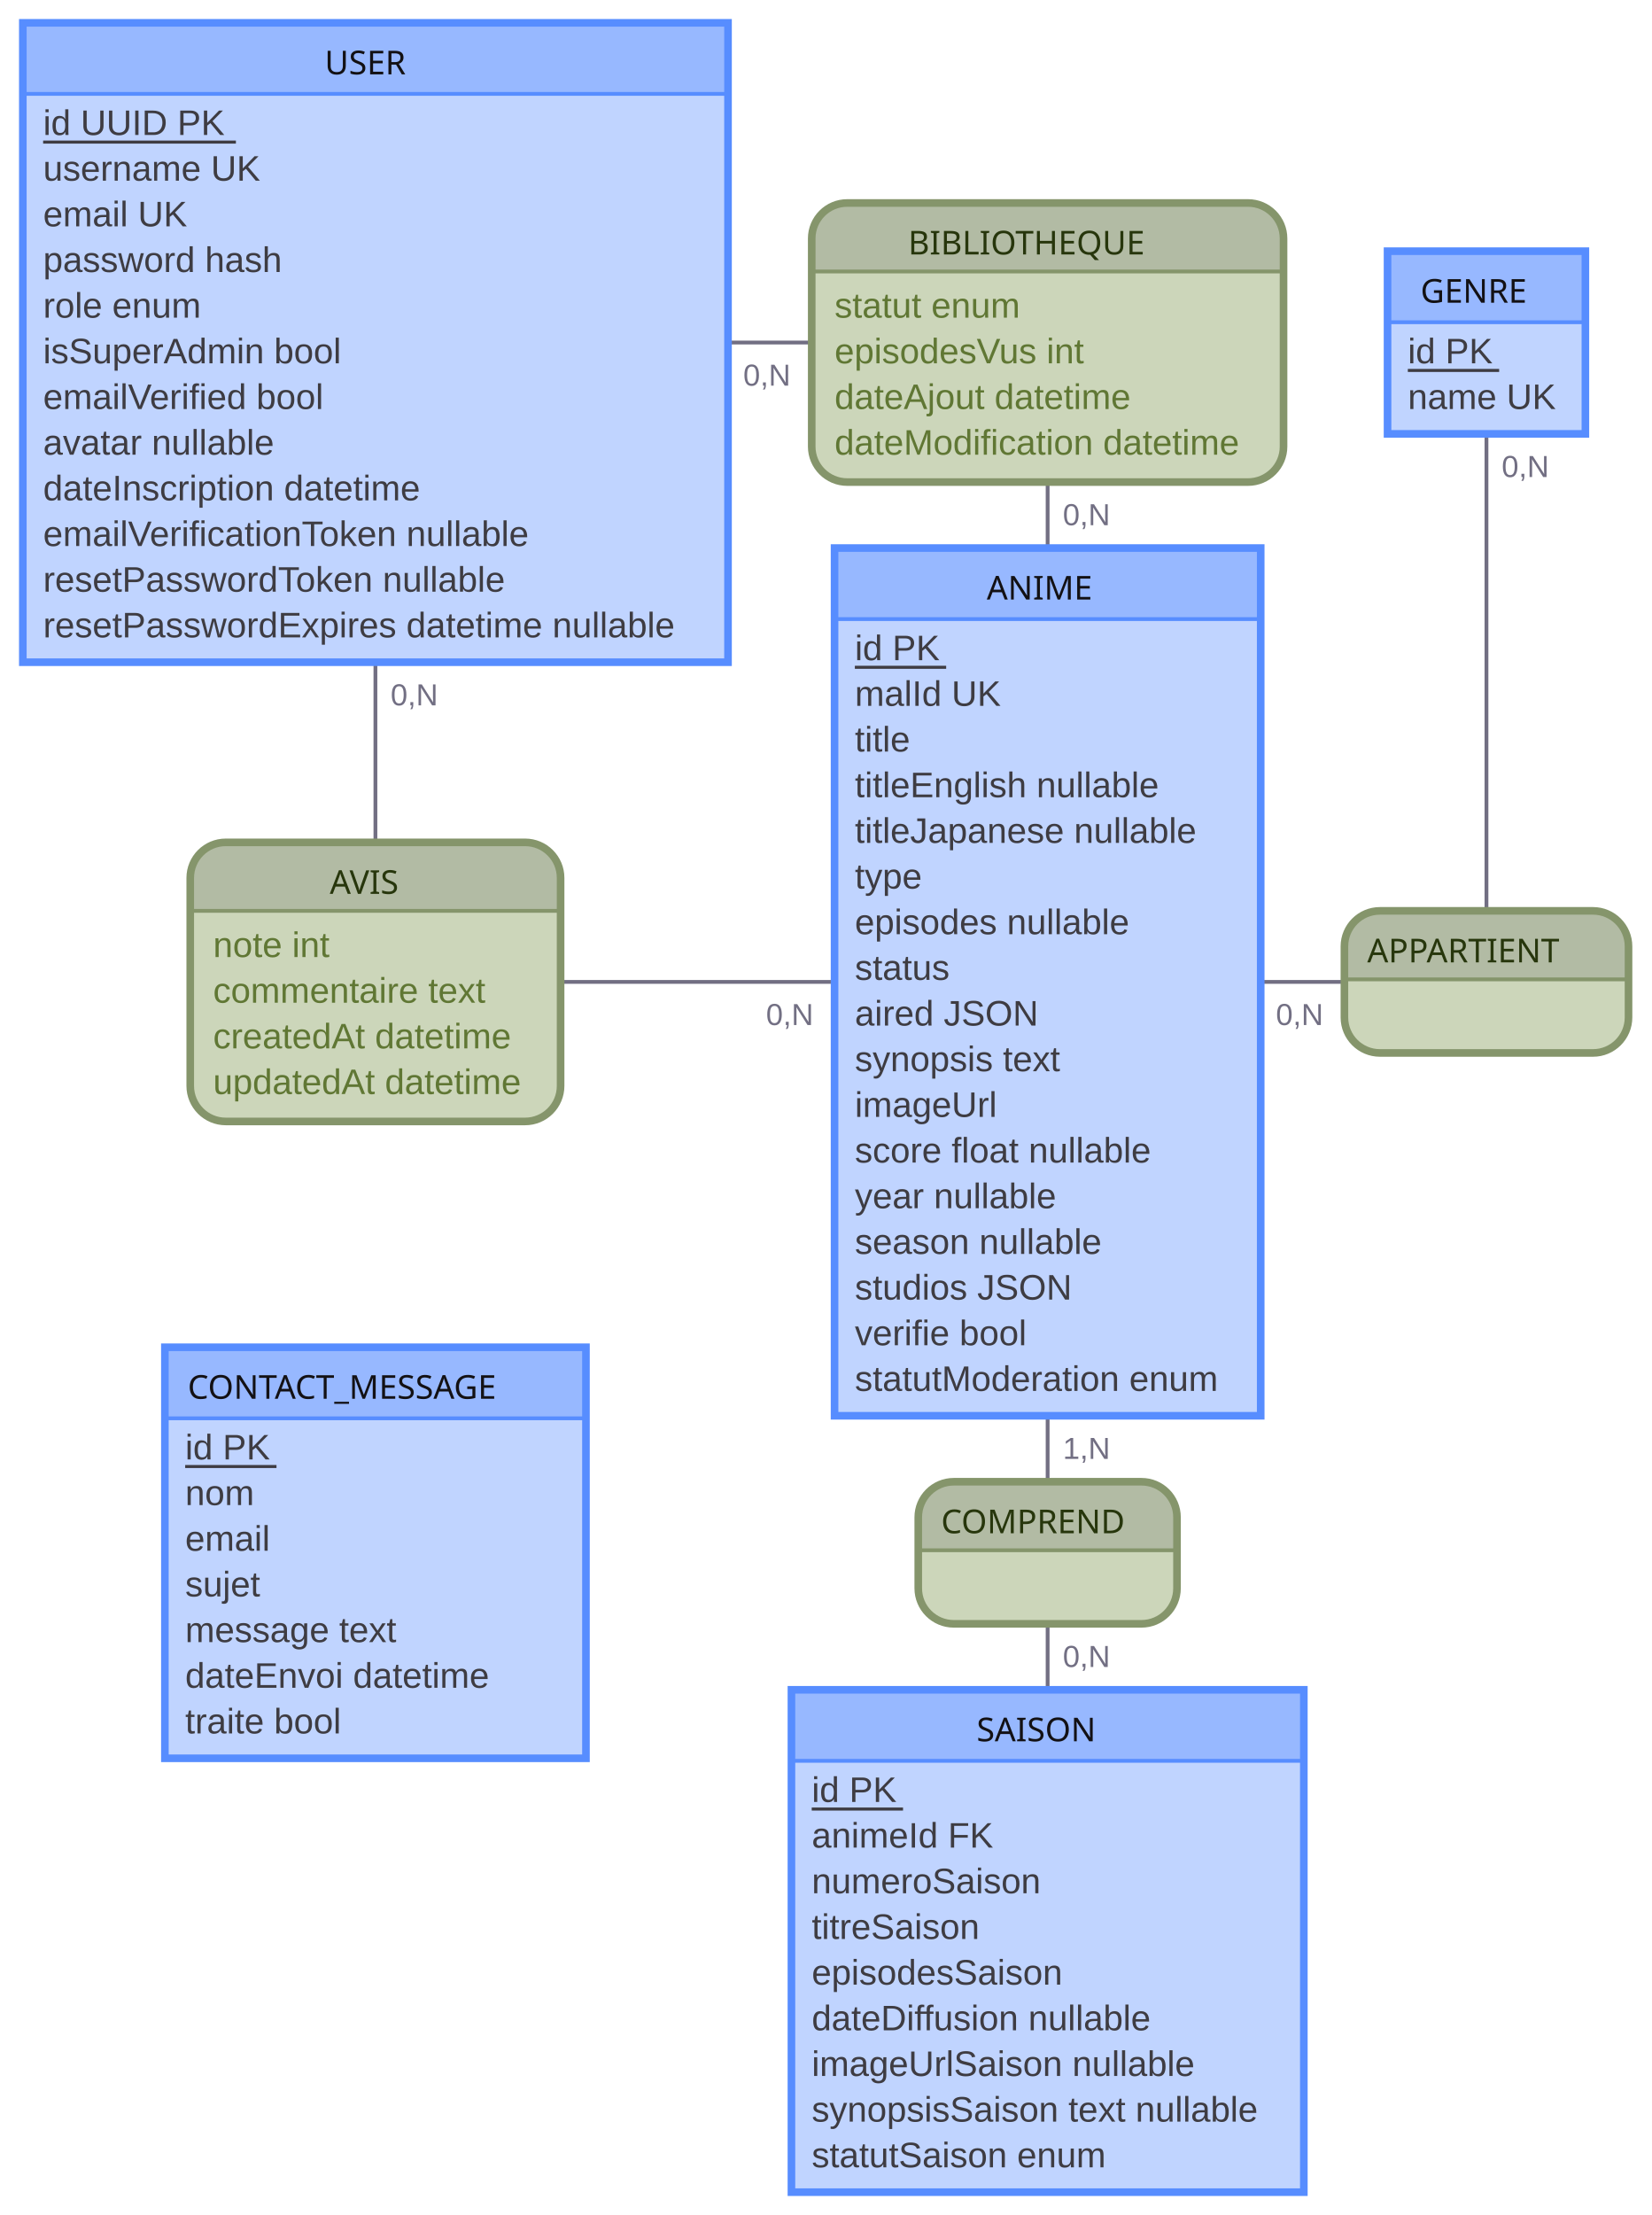
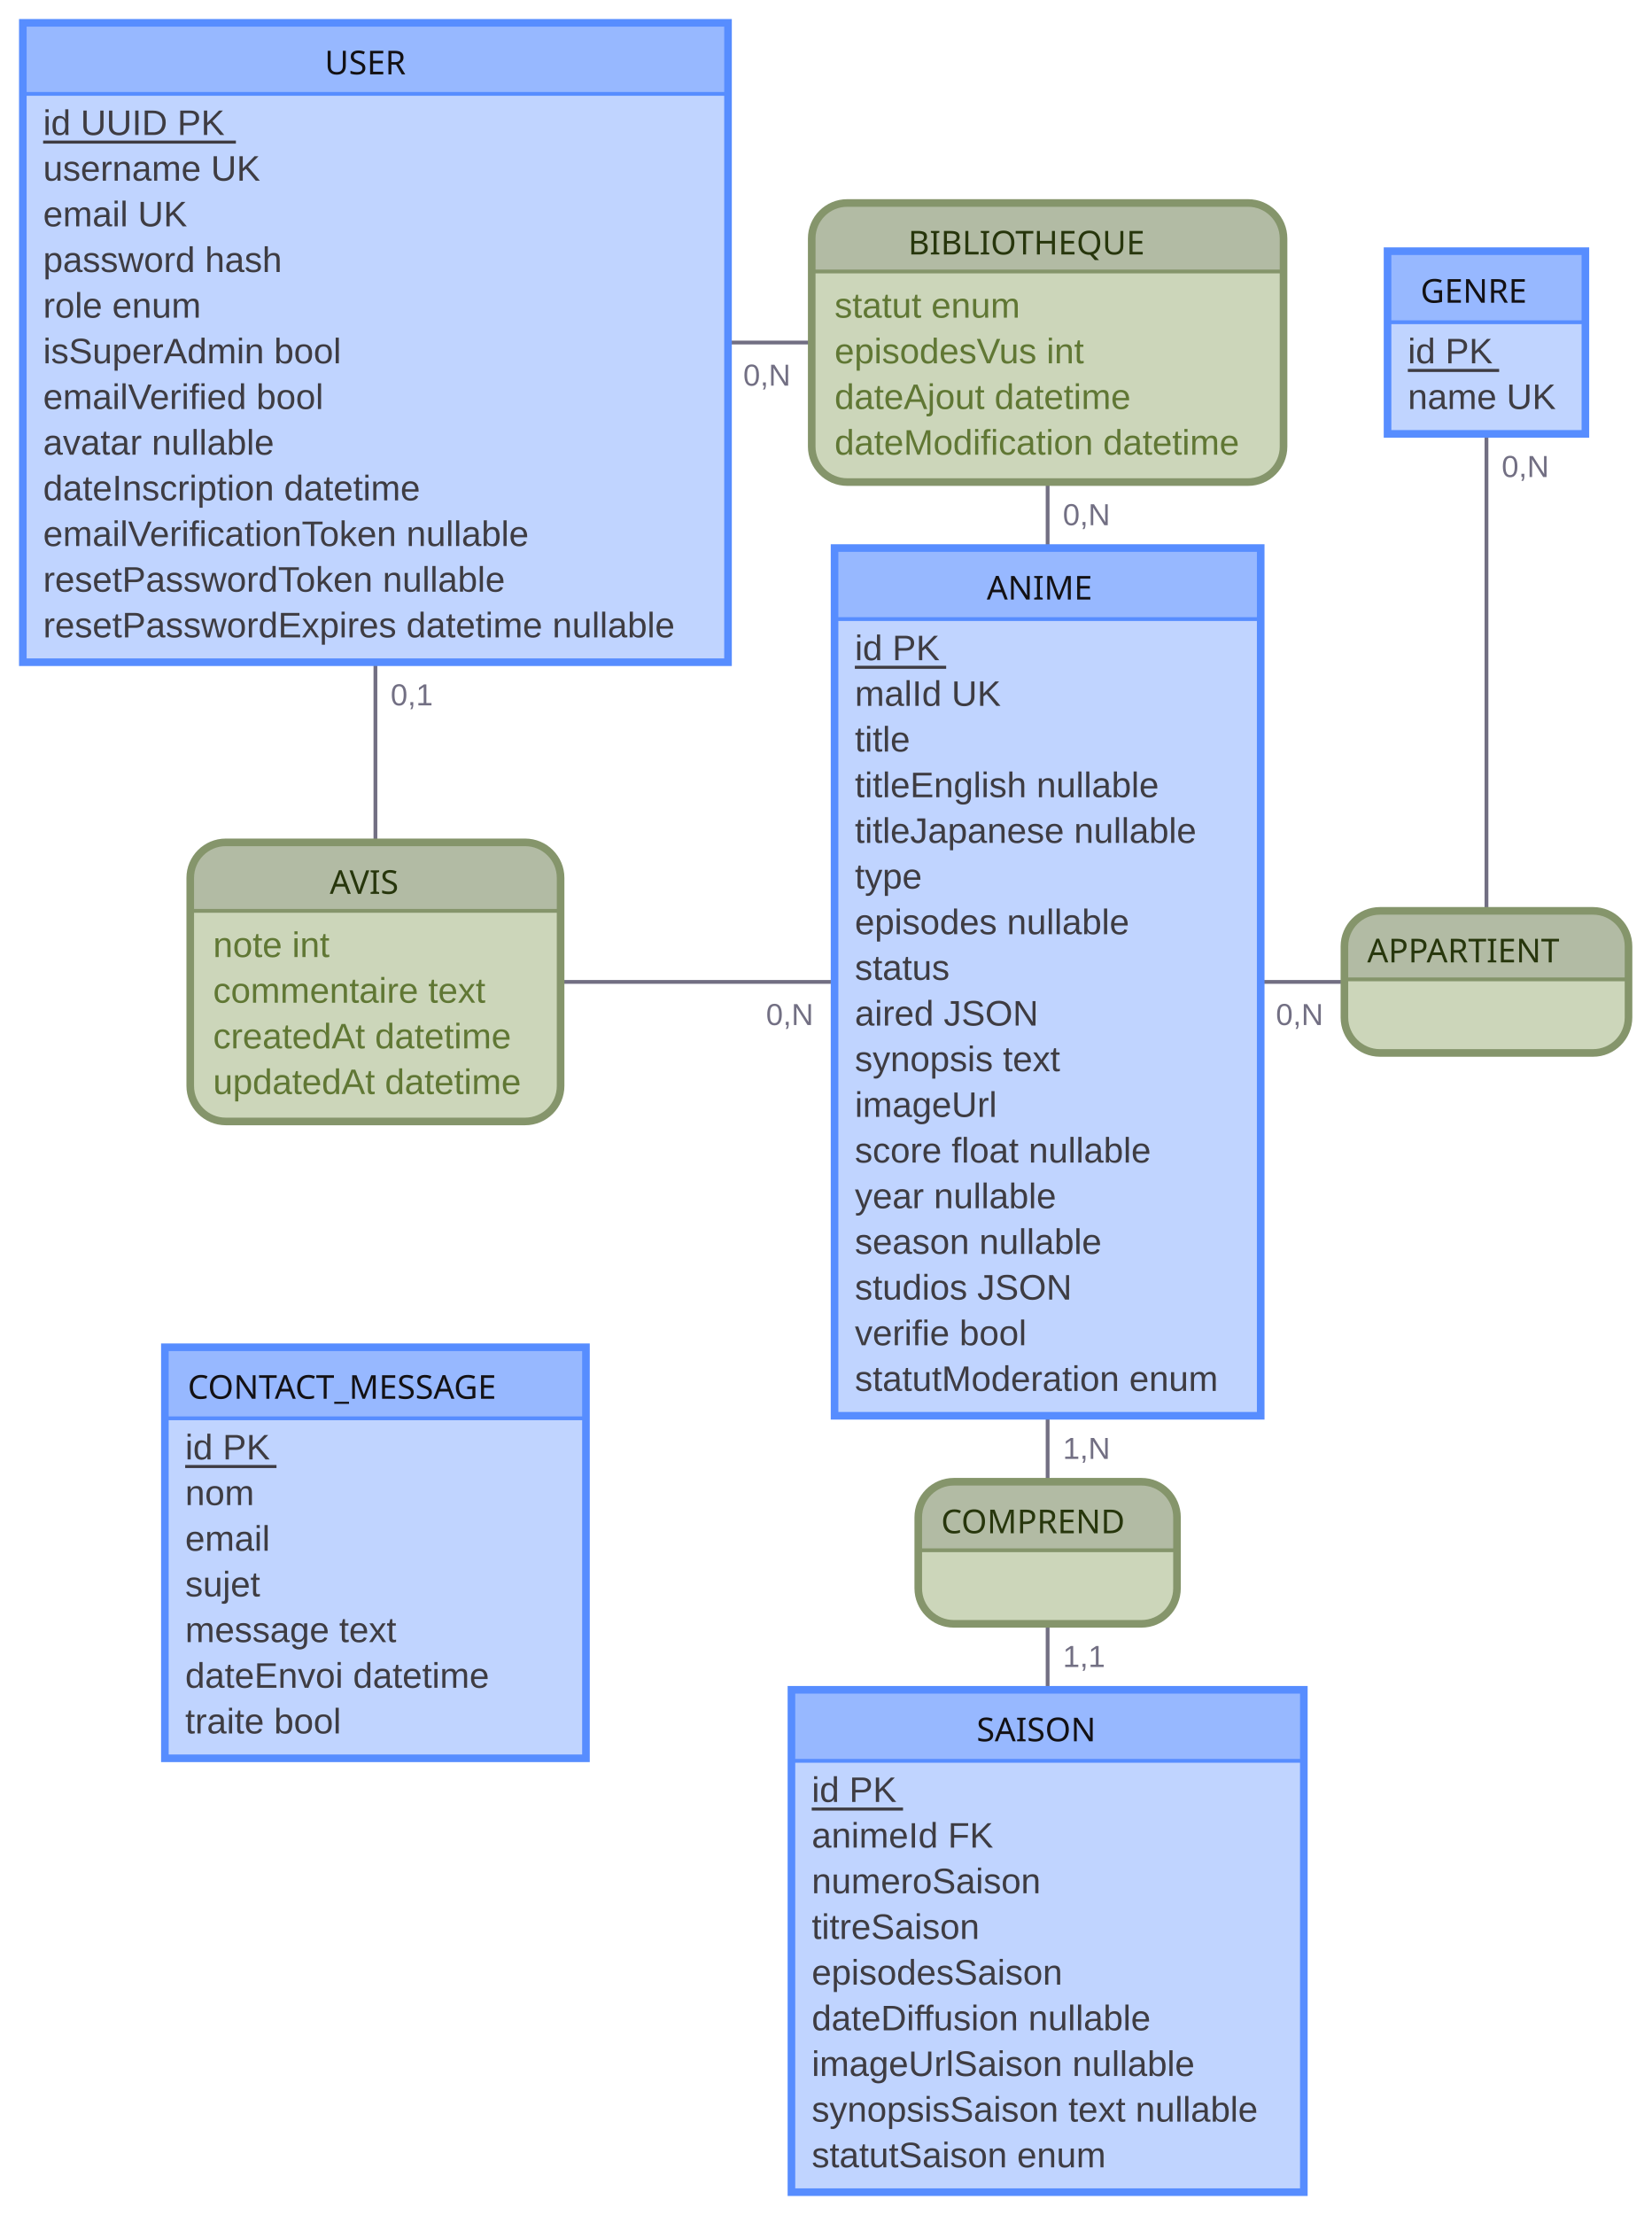
<svg xmlns="http://www.w3.org/2000/svg" width="651" height="873" viewBox="0 0 651 873">
  <rect x="0" y="0" width="651" height="873" fill="none" stroke="none" stroke-width="0" />
  <g>
    <line x1="148" y1="135" x2="413" y2="135" stroke="#726f83" stroke-width="1.5" />
    <line x1="413" y1="387" x2="413" y2="135" stroke="#726f83" stroke-width="1.5" />
    <g>
      <path d="M492 80 a14 14 90 0 1 14 14 V107 h-186 V94 a14 14 90 0 1 14 -14" fill="#b2bba4" stroke="#b2bba4" stroke-width="0" />
      <path d="M506 107 v69 a14 14 90 0 1 -14 14 H334 a14 14 90 0 1 -14 -14 V107 H186" fill="#ccd6ba" stroke="#ccd6ba" stroke-width="0" />
      <rect x="320" y="80" width="186" height="110" fill="none" rx="14" stroke="#85956b" stroke-width="3" />
      <line x1="320" y1="107" x2="506" y2="107" stroke="#85956b" stroke-width="1.5" />
      <text x="358" y="100.3" fill="#27360c" font-family="Arial Black" font-size="13">BIBLIOTHEQUE</text>
      <text x="329" y="125.2" fill="#607734" font-family="Arial" font-size="14">statut enum</text>
      <text x="329" y="143.2" fill="#607734" font-family="Arial" font-size="14">episodesVus int</text>
      <text x="329" y="161.2" fill="#607734" font-family="Arial" font-size="14">dateAjout datetime</text>
      <text x="329" y="179.2" fill="#607734" font-family="Arial" font-size="14">dateModification datetime</text>
    </g>
    <text x="293" y="152" fill="#726f83" font-family="Arial" font-size="12">0,N</text>
    <text x="419" y="207" fill="#726f83" font-family="Arial" font-size="12">0,N</text>
  </g>
  <g>
    <line x1="148" y1="135" x2="148" y2="387" stroke="#726f83" stroke-width="1.5" />
    <line x1="413" y1="387" x2="148" y2="387" stroke="#726f83" stroke-width="1.5" />
    <g>
      <path d="M207 332 a14 14 90 0 1 14 14 V359 h-146 V346 a14 14 90 0 1 14 -14" fill="#b2bba4" stroke="#b2bba4" stroke-width="0" />
      <path d="M221 359 v69 a14 14 90 0 1 -14 14 H89 a14 14 90 0 1 -14 -14 V359 H146" fill="#ccd6ba" stroke="#ccd6ba" stroke-width="0" />
      <rect x="75" y="332" width="146" height="110" fill="none" rx="14" stroke="#85956b" stroke-width="3" />
      <line x1="75" y1="359" x2="221" y2="359" stroke="#85956b" stroke-width="1.5" />
      <text x="130" y="352.3" fill="#27360c" font-family="Arial Black" font-size="13">AVIS</text>
      <text x="84" y="377.2" fill="#607734" font-family="Arial" font-size="14">note int</text>
      <text x="84" y="395.2" fill="#607734" font-family="Arial" font-size="14">commentaire text</text>
      <text x="84" y="413.2" fill="#607734" font-family="Arial" font-size="14">createdAt datetime</text>
      <text x="84" y="431.2" fill="#607734" font-family="Arial" font-size="14">updatedAt datetime</text>
    </g>
-     <text x="154" y="278" fill="#726f83" font-family="Arial" font-size="12">0,N</text>
+     <text x="154" y="278" fill="#726f83" font-family="Arial" font-size="12">0,1</text>
    <text x="302" y="404" fill="#726f83" font-family="Arial" font-size="12">0,N</text>
  </g>
  <g>
    <line x1="413" y1="387" x2="586" y2="387" stroke="#726f83" stroke-width="1.5" />
    <line x1="586" y1="135" x2="586" y2="387" stroke="#726f83" stroke-width="1.5" />
    <g>
      <path d="M628 359 a14 14 90 0 1 14 14 V386 h-112 V373 a14 14 90 0 1 14 -14" fill="#b2bba4" stroke="#b2bba4" stroke-width="0" />
      <path d="M642 386 v15 a14 14 90 0 1 -14 14 H544 a14 14 90 0 1 -14 -14 V386 H112" fill="#ccd6ba" stroke="#ccd6ba" stroke-width="0" />
      <rect x="530" y="359" width="112" height="56" fill="none" rx="14" stroke="#85956b" stroke-width="3" />
      <line x1="530" y1="386" x2="642" y2="386" stroke="#85956b" stroke-width="1.5" />
      <text x="539" y="379.3" fill="#27360c" font-family="Arial Black" font-size="13">APPARTIENT</text>
    </g>
    <text x="503" y="404" fill="#726f83" font-family="Arial" font-size="12">0,N</text>
    <text x="592" y="188" fill="#726f83" font-family="Arial" font-size="12">0,N</text>
  </g>
  <g>
    <line x1="413" y1="387" x2="413" y2="612" stroke="#726f83" stroke-width="1.5" />
    <line x1="413" y1="765" x2="413" y2="612" stroke="#726f83" stroke-width="1.5" />
    <g>
      <path d="M450 584 a14 14 90 0 1 14 14 V611 h-102 V598 a14 14 90 0 1 14 -14" fill="#b2bba4" stroke="#b2bba4" stroke-width="0" />
      <path d="M464 611 v15 a14 14 90 0 1 -14 14 H376 a14 14 90 0 1 -14 -14 V611 H102" fill="#ccd6ba" stroke="#ccd6ba" stroke-width="0" />
      <rect x="362" y="584" width="102" height="56" fill="none" rx="14" stroke="#85956b" stroke-width="3" />
      <line x1="362" y1="611" x2="464" y2="611" stroke="#85956b" stroke-width="1.5" />
      <text x="371" y="604.3" fill="#27360c" font-family="Arial Black" font-size="13">COMPREND</text>
    </g>
    <text x="419" y="575" fill="#726f83" font-family="Arial" font-size="12">1,N</text>
-     <text x="419" y="657" fill="#726f83" font-family="Arial" font-size="12">0,N</text>
+     <text x="419" y="657" fill="#726f83" font-family="Arial" font-size="12">1,1</text>
  </g>
  <g>
    <g>
      <rect x="9" y="9" width="278" height="28" fill="#97b8ff" stroke="none" stroke-width="0" opacity="1" />
      <rect x="9" y="37" width="278" height="224" fill="#c0d4ff" stroke="none" stroke-width="0" opacity="1" />
      <rect x="9" y="9" width="278" height="252" fill="none" stroke="#578dff" stroke-width="3" opacity="1" />
      <line x1="9" y1="37" x2="287" y2="37" stroke="#578dff" stroke-width="1.5" />
    </g>
    <text x="128" y="29.3" fill="#131114" font-family="Arial Black" font-size="13">USER</text>
    <text x="17" y="53.2" fill="#3e3c42" font-family="Arial" font-size="14">id UUID PK</text>
    <line x1="17" y1="56" x2="93" y2="56" stroke="#3e3c42" stroke-width="1.2" />
    <text x="17" y="71.2" fill="#3e3c42" font-family="Arial" font-size="14">username UK</text>
    <text x="17" y="89.2" fill="#3e3c42" font-family="Arial" font-size="14">email UK</text>
    <text x="17" y="107.2" fill="#3e3c42" font-family="Arial" font-size="14">password hash</text>
    <text x="17" y="125.2" fill="#3e3c42" font-family="Arial" font-size="14">role enum</text>
    <text x="17" y="143.2" fill="#3e3c42" font-family="Arial" font-size="14">isSuperAdmin bool</text>
    <text x="17" y="161.2" fill="#3e3c42" font-family="Arial" font-size="14">emailVerified bool</text>
    <text x="17" y="179.2" fill="#3e3c42" font-family="Arial" font-size="14">avatar nullable</text>
    <text x="17" y="197.2" fill="#3e3c42" font-family="Arial" font-size="14">dateInscription datetime</text>
    <text x="17" y="215.2" fill="#3e3c42" font-family="Arial" font-size="14">emailVerificationToken nullable</text>
    <text x="17" y="233.2" fill="#3e3c42" font-family="Arial" font-size="14">resetPasswordToken nullable</text>
    <text x="17" y="251.2" fill="#3e3c42" font-family="Arial" font-size="14">resetPasswordExpires datetime nullable</text>
  </g>
  <g>
    <g>
      <rect x="547" y="99" width="78" height="28" fill="#97b8ff" stroke="none" stroke-width="0" opacity="1" />
      <rect x="547" y="127" width="78" height="44" fill="#c0d4ff" stroke="none" stroke-width="0" opacity="1" />
      <rect x="547" y="99" width="78" height="72" fill="none" stroke="#578dff" stroke-width="3" opacity="1" />
      <line x1="547" y1="127" x2="625" y2="127" stroke="#578dff" stroke-width="1.5" />
    </g>
    <text x="560" y="119.3" fill="#131114" font-family="Arial Black" font-size="13">GENRE</text>
    <text x="555" y="143.2" fill="#3e3c42" font-family="Arial" font-size="14">id PK</text>
    <line x1="555" y1="146" x2="591" y2="146" stroke="#3e3c42" stroke-width="1.2" />
    <text x="555" y="161.2" fill="#3e3c42" font-family="Arial" font-size="14">name UK</text>
  </g>
  <g>
    <g>
      <rect x="329" y="216" width="168" height="28" fill="#97b8ff" stroke="none" stroke-width="0" opacity="1" />
      <rect x="329" y="244" width="168" height="314" fill="#c0d4ff" stroke="none" stroke-width="0" opacity="1" />
      <rect x="329" y="216" width="168" height="342" fill="none" stroke="#578dff" stroke-width="3" opacity="1" />
      <line x1="329" y1="244" x2="497" y2="244" stroke="#578dff" stroke-width="1.5" />
    </g>
    <text x="389" y="236.3" fill="#131114" font-family="Arial Black" font-size="13">ANIME</text>
    <text x="337" y="260.2" fill="#3e3c42" font-family="Arial" font-size="14">id PK</text>
    <line x1="337" y1="263" x2="373" y2="263" stroke="#3e3c42" stroke-width="1.2" />
    <text x="337" y="278.2" fill="#3e3c42" font-family="Arial" font-size="14">malId UK</text>
    <text x="337" y="296.2" fill="#3e3c42" font-family="Arial" font-size="14">title</text>
    <text x="337" y="314.2" fill="#3e3c42" font-family="Arial" font-size="14">titleEnglish nullable</text>
    <text x="337" y="332.2" fill="#3e3c42" font-family="Arial" font-size="14">titleJapanese nullable</text>
    <text x="337" y="350.2" fill="#3e3c42" font-family="Arial" font-size="14">type</text>
    <text x="337" y="368.2" fill="#3e3c42" font-family="Arial" font-size="14">episodes nullable</text>
    <text x="337" y="386.2" fill="#3e3c42" font-family="Arial" font-size="14">status</text>
    <text x="337" y="404.2" fill="#3e3c42" font-family="Arial" font-size="14">aired JSON</text>
    <text x="337" y="422.2" fill="#3e3c42" font-family="Arial" font-size="14">synopsis text</text>
    <text x="337" y="440.2" fill="#3e3c42" font-family="Arial" font-size="14">imageUrl</text>
    <text x="337" y="458.2" fill="#3e3c42" font-family="Arial" font-size="14">score float nullable</text>
    <text x="337" y="476.2" fill="#3e3c42" font-family="Arial" font-size="14">year nullable</text>
    <text x="337" y="494.2" fill="#3e3c42" font-family="Arial" font-size="14">season nullable</text>
    <text x="337" y="512.2" fill="#3e3c42" font-family="Arial" font-size="14">studios JSON</text>
    <text x="337" y="530.2" fill="#3e3c42" font-family="Arial" font-size="14">verifie bool</text>
    <text x="337" y="548.2" fill="#3e3c42" font-family="Arial" font-size="14">statutModeration enum</text>
  </g>
  <g>
    <g>
      <rect x="65" y="531" width="166" height="28" fill="#97b8ff" stroke="none" stroke-width="0" opacity="1" />
      <rect x="65" y="559" width="166" height="134" fill="#c0d4ff" stroke="none" stroke-width="0" opacity="1" />
      <rect x="65" y="531" width="166" height="162" fill="none" stroke="#578dff" stroke-width="3" opacity="1" />
      <line x1="65" y1="559" x2="231" y2="559" stroke="#578dff" stroke-width="1.5" />
    </g>
    <text x="74" y="551.3" fill="#131114" font-family="Arial Black" font-size="13">CONTACT_MESSAGE</text>
    <text x="73" y="575.2" fill="#3e3c42" font-family="Arial" font-size="14">id PK</text>
    <line x1="73" y1="578" x2="109" y2="578" stroke="#3e3c42" stroke-width="1.2" />
    <text x="73" y="593.2" fill="#3e3c42" font-family="Arial" font-size="14">nom</text>
    <text x="73" y="611.2" fill="#3e3c42" font-family="Arial" font-size="14">email</text>
    <text x="73" y="629.2" fill="#3e3c42" font-family="Arial" font-size="14">sujet</text>
    <text x="73" y="647.2" fill="#3e3c42" font-family="Arial" font-size="14">message text</text>
    <text x="73" y="665.2" fill="#3e3c42" font-family="Arial" font-size="14">dateEnvoi datetime</text>
    <text x="73" y="683.2" fill="#3e3c42" font-family="Arial" font-size="14">traite bool</text>
  </g>
  <g>
    <g>
      <rect x="312" y="666" width="202" height="28" fill="#97b8ff" stroke="none" stroke-width="0" opacity="1" />
      <rect x="312" y="694" width="202" height="170" fill="#c0d4ff" stroke="none" stroke-width="0" opacity="1" />
      <rect x="312" y="666" width="202" height="198" fill="none" stroke="#578dff" stroke-width="3" opacity="1" />
      <line x1="312" y1="694" x2="514" y2="694" stroke="#578dff" stroke-width="1.5" />
    </g>
    <text x="385" y="686.3" fill="#131114" font-family="Arial Black" font-size="13">SAISON</text>
    <text x="320" y="710.2" fill="#3e3c42" font-family="Arial" font-size="14">id PK</text>
    <line x1="320" y1="713" x2="356" y2="713" stroke="#3e3c42" stroke-width="1.2" />
    <text x="320" y="728.2" fill="#3e3c42" font-family="Arial" font-size="14">animeId FK</text>
    <text x="320" y="746.2" fill="#3e3c42" font-family="Arial" font-size="14">numeroSaison</text>
    <text x="320" y="764.2" fill="#3e3c42" font-family="Arial" font-size="14">titreSaison</text>
    <text x="320" y="782.2" fill="#3e3c42" font-family="Arial" font-size="14">episodesSaison</text>
    <text x="320" y="800.2" fill="#3e3c42" font-family="Arial" font-size="14">dateDiffusion nullable</text>
    <text x="320" y="818.2" fill="#3e3c42" font-family="Arial" font-size="14">imageUrlSaison nullable</text>
    <text x="320" y="836.2" fill="#3e3c42" font-family="Arial" font-size="14">synopsisSaison text nullable</text>
    <text x="320" y="854.2" fill="#3e3c42" font-family="Arial" font-size="14">statutSaison enum</text>
  </g>
</svg>
